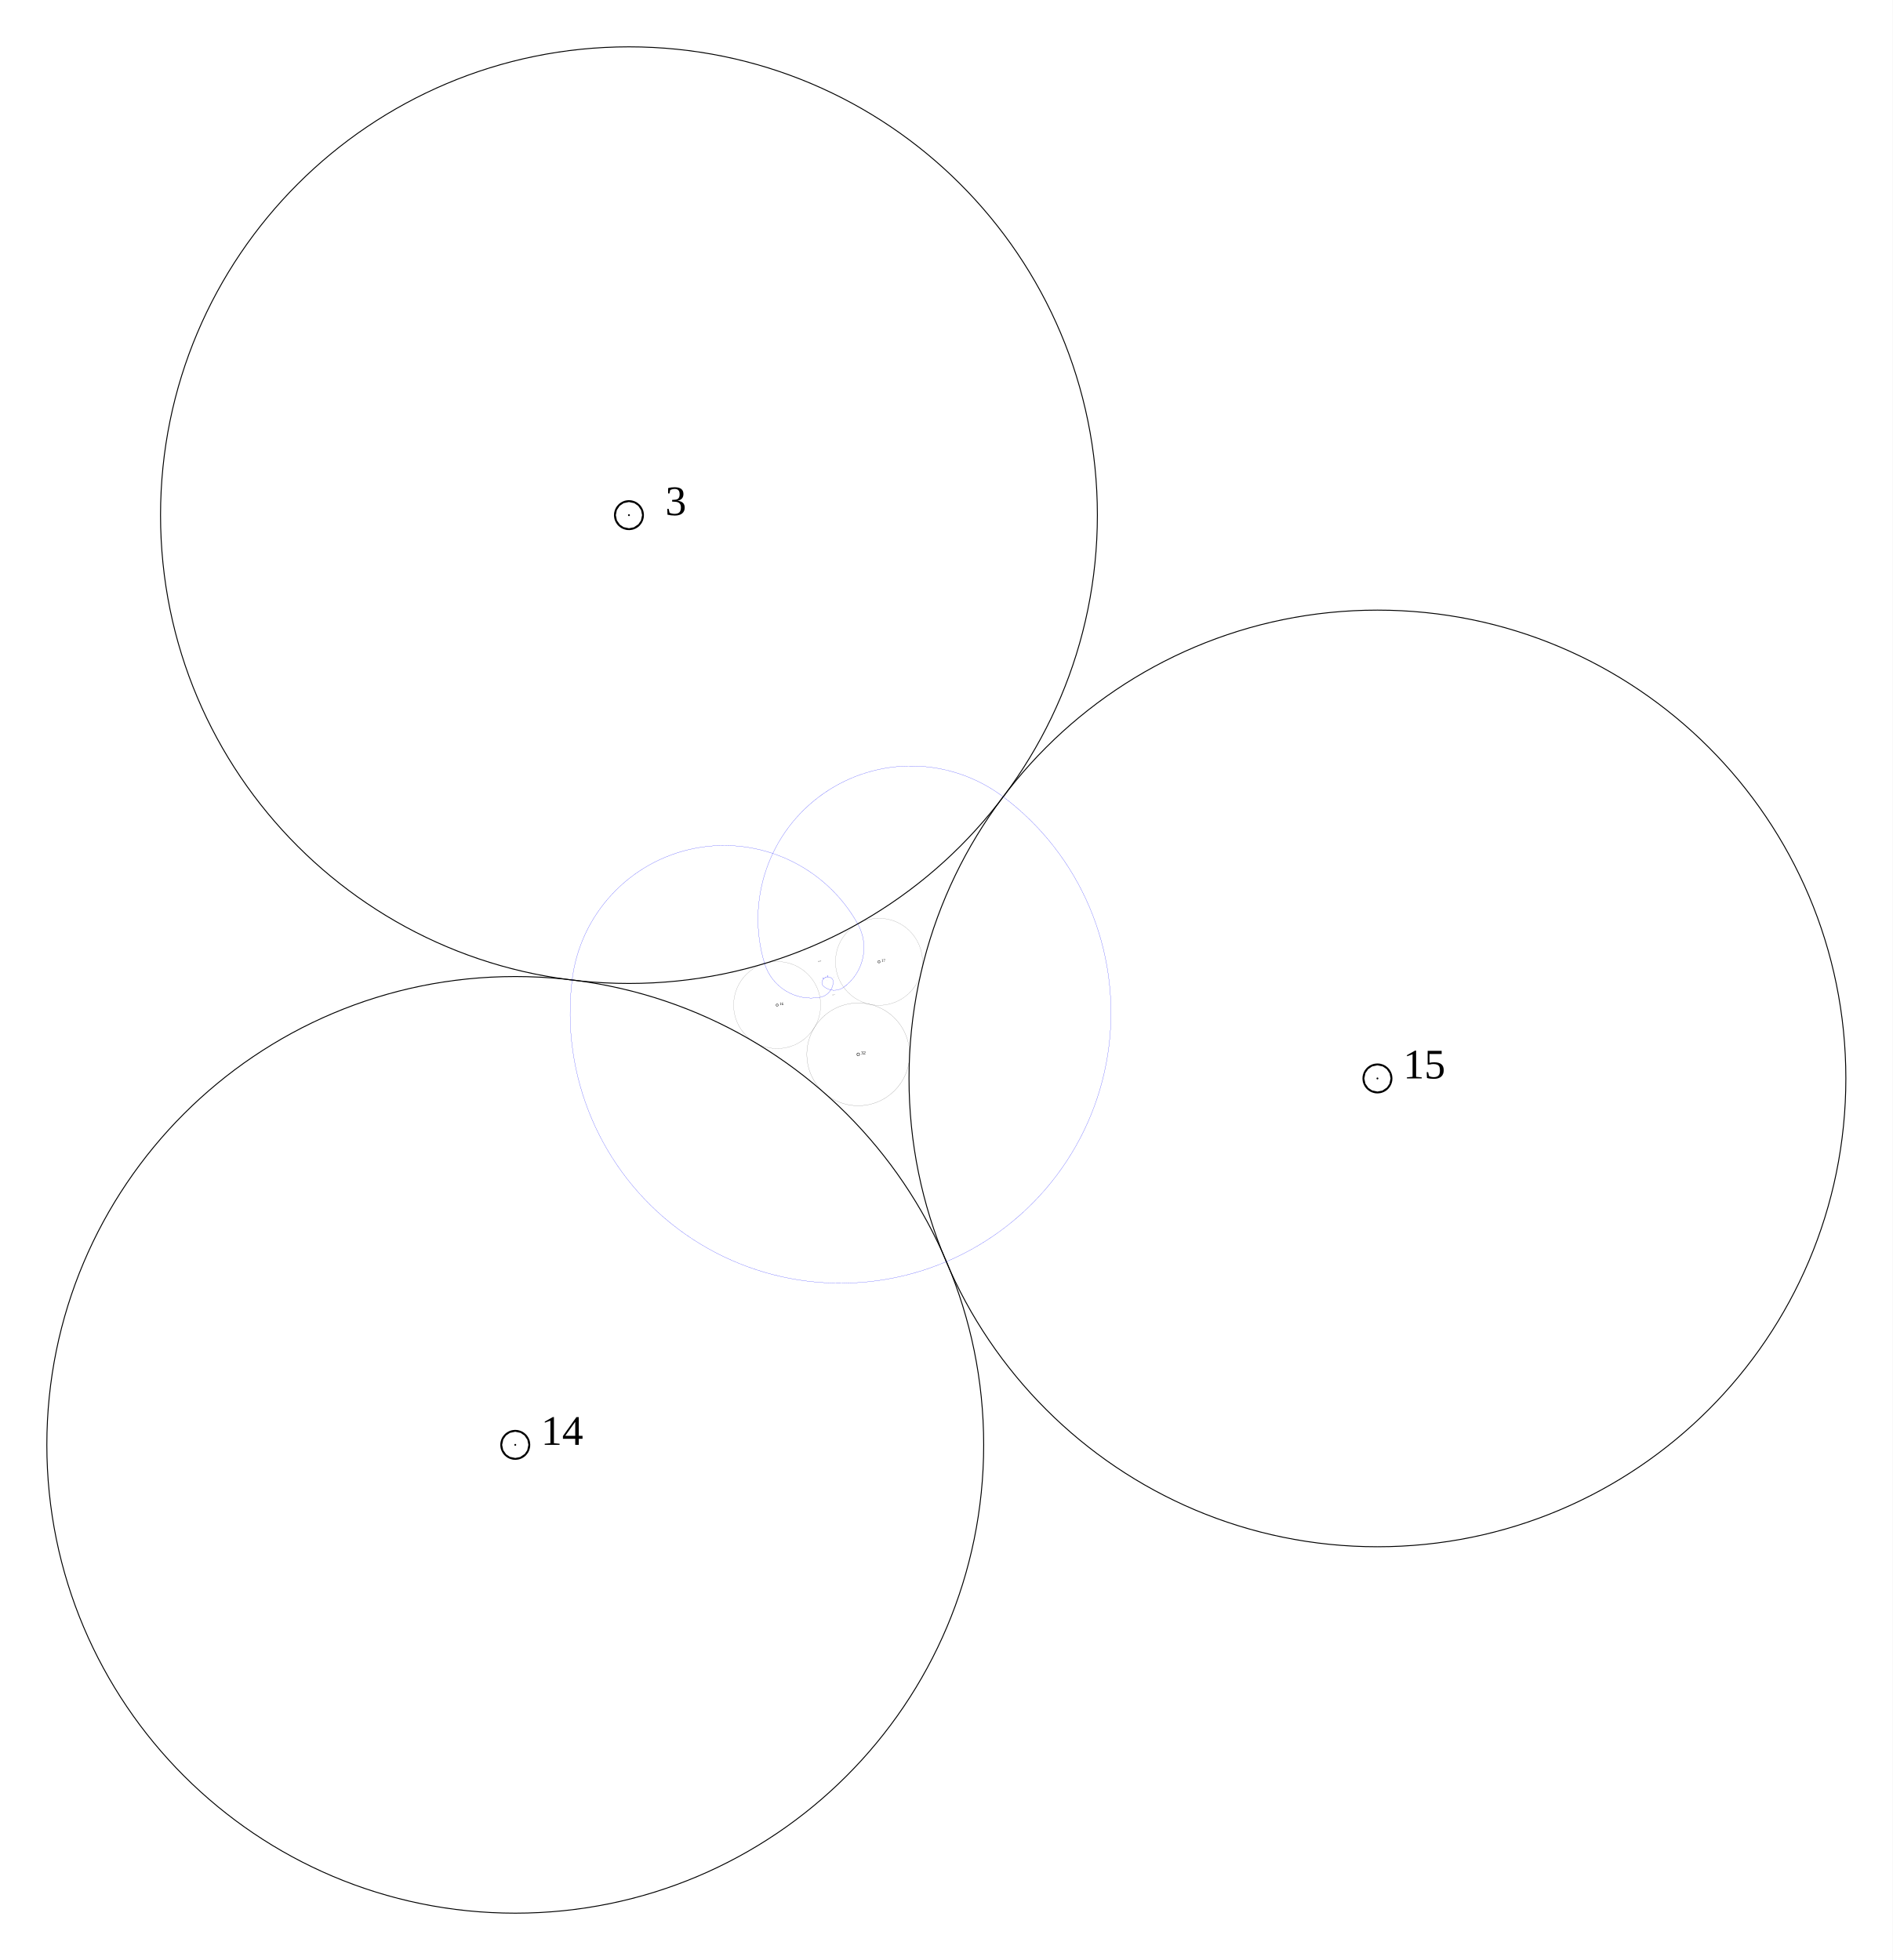
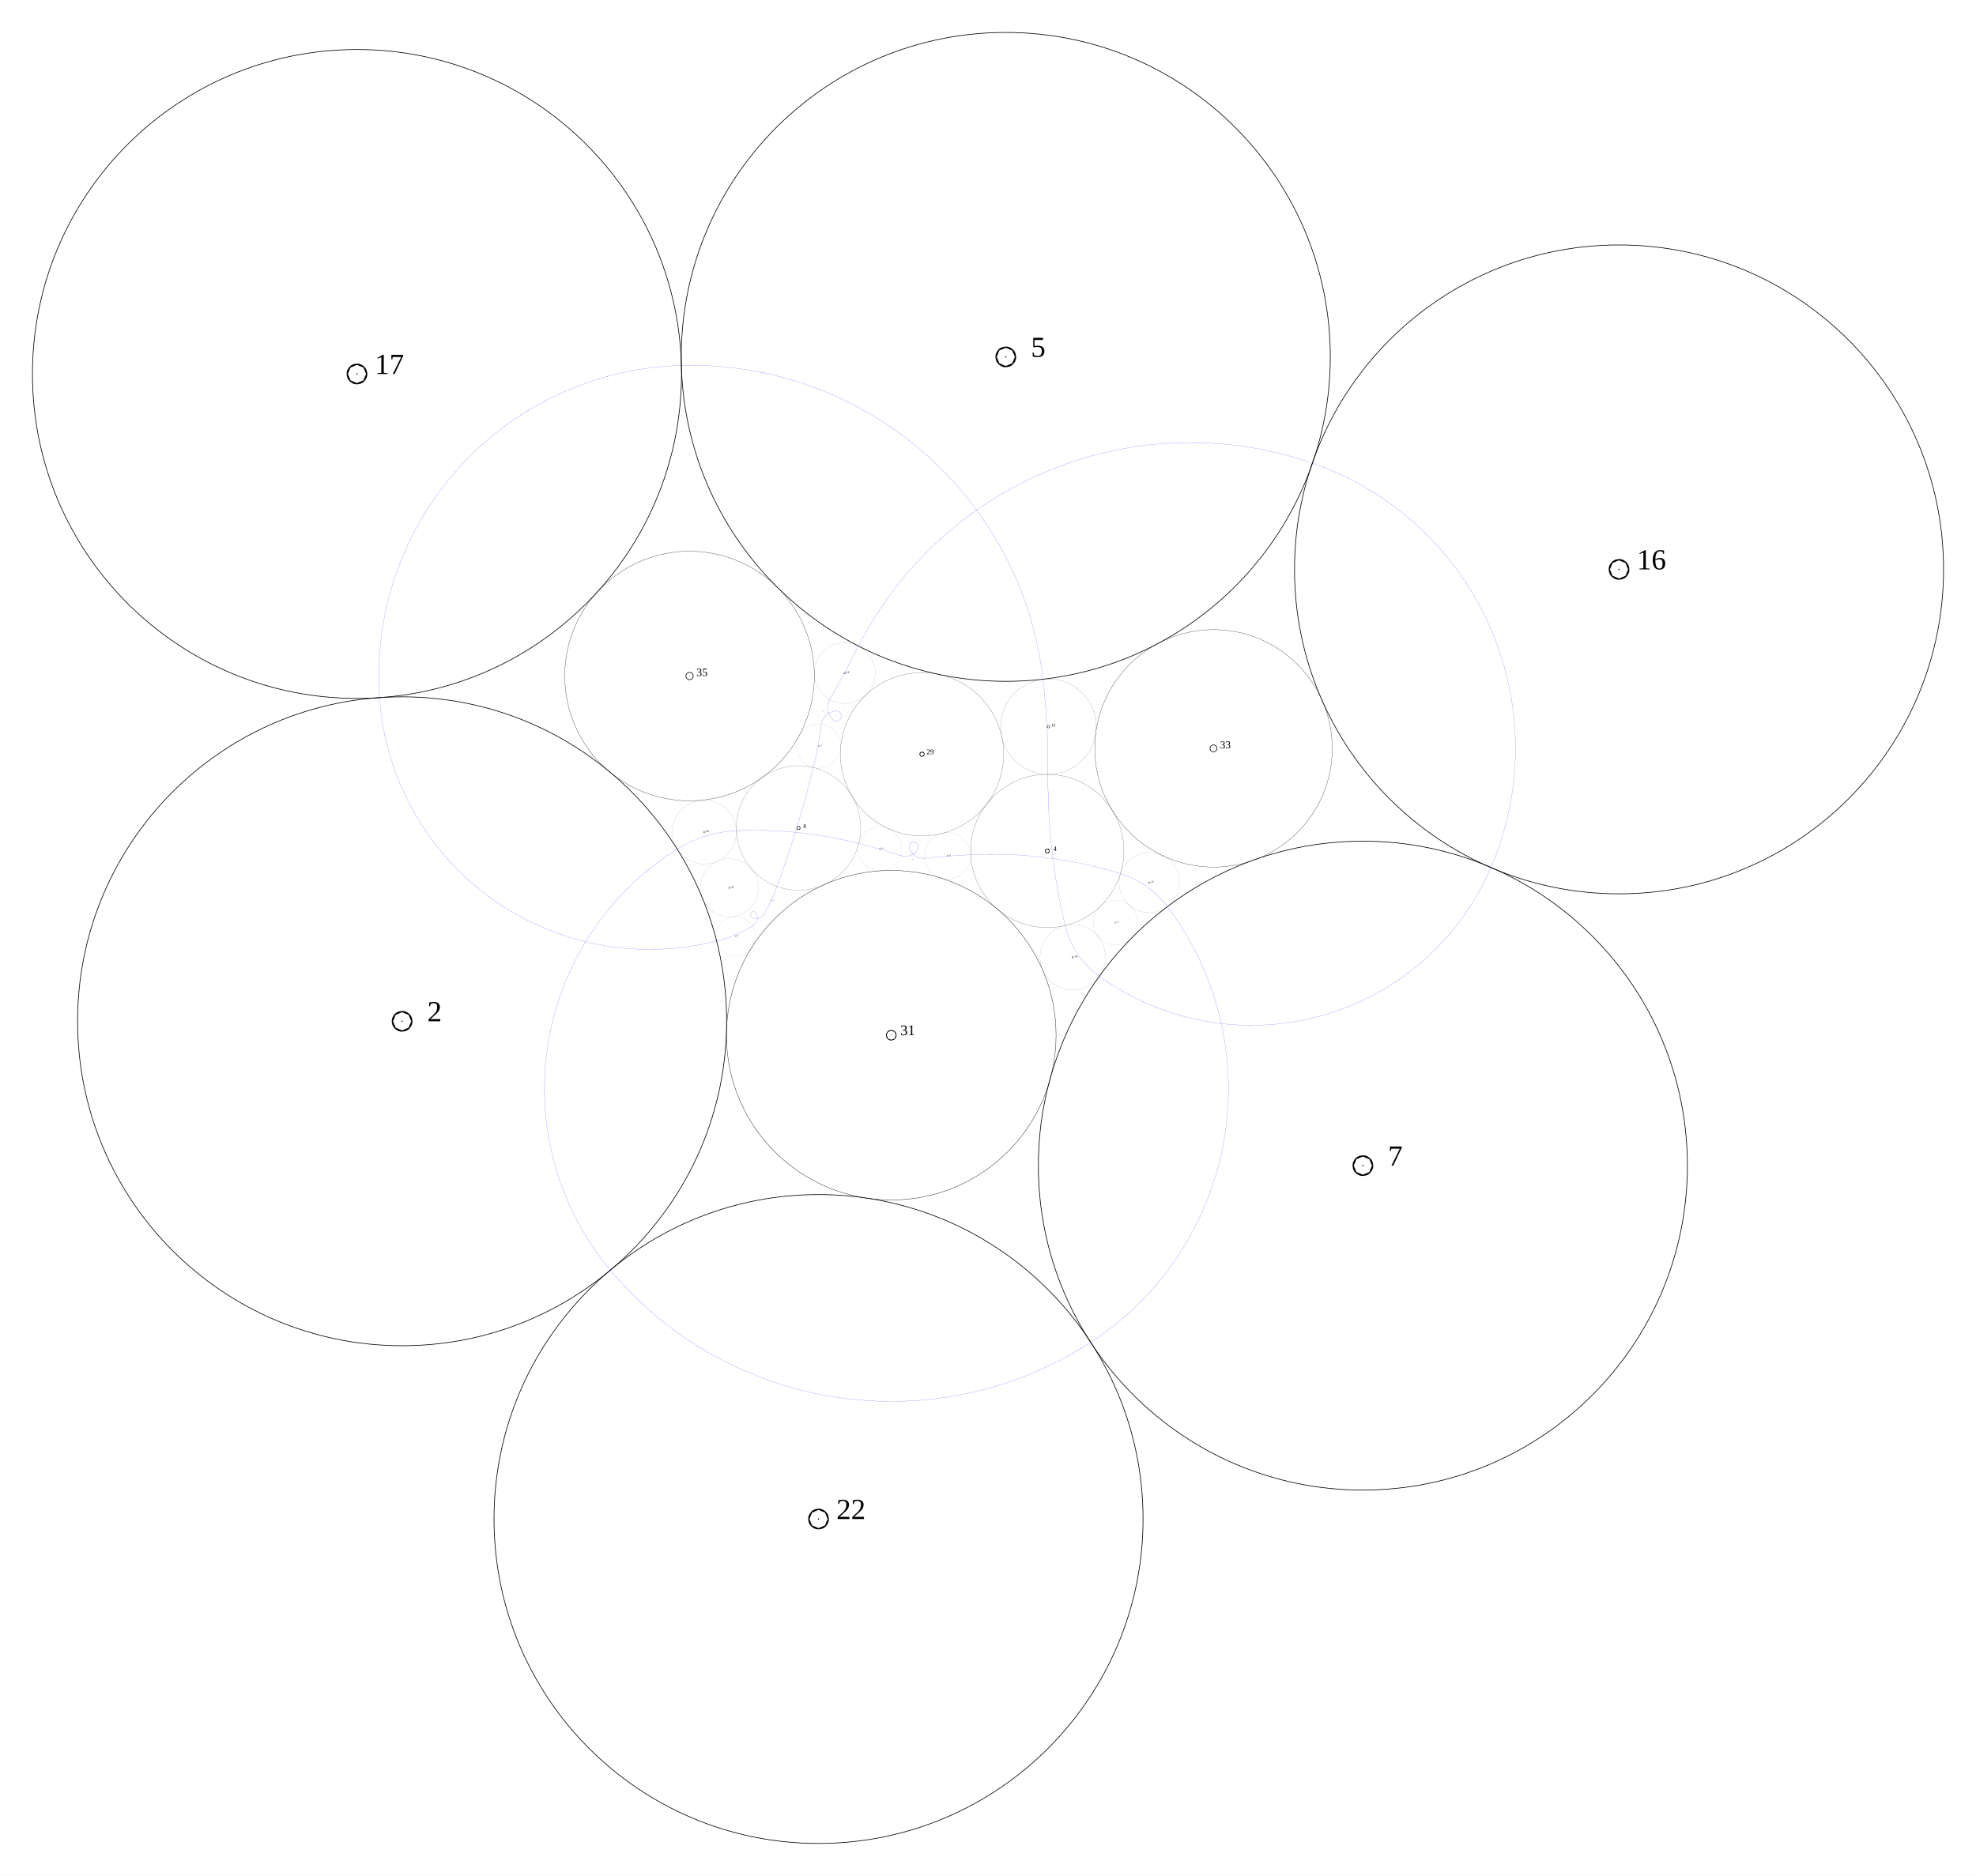
- <svg xmlns="http://www.w3.org/2000/svg" baseProfile="full" height="2092.609" version="1.1" viewBox="0,0,2020.304,2092.609" width="2020.304">
+ <svg xmlns="http://www.w3.org/2000/svg" baseProfile="full" height="2890.919" version="1.1" viewBox="0,0,3044.509,2890.919" width="3044.509">
  <defs />
-   <rect fill="white" height="2092.609" width="2020.304" x="0" y="0" />
-   <circle cx="1470.304" cy="1151.405" fill="none" r="500" stroke="black" stroke-width="1" />
-   <circle cx="1470.304" cy="1151.405" fill="black" r="1" stroke="black" stroke-width="30" />
-   <text fill="black" font-size="45px" text-anchor="middle" x="1520.304" y="1151.405">15</text>
-   <circle cx="550.0" cy="1542.609" fill="none" r="500" stroke="black" stroke-width="1" />
-   <circle cx="550.0" cy="1542.609" fill="black" r="1" stroke="black" stroke-width="30" />
-   <text fill="black" font-size="45px" text-anchor="middle" x="600.0" y="1542.609">14</text>
-   <circle cx="671.36" cy="550.0" fill="none" r="500" stroke="black" stroke-width="1" />
-   <circle cx="671.36" cy="550.0" fill="black" r="1" stroke="black" stroke-width="30" />
-   <text fill="black" font-size="45px" text-anchor="middle" x="721.36" y="550.0">3</text>
-   <circle cx="883.689" cy="1043.232" fill="none" r="0.832" stroke="black" stroke-width="0.002" />
-   <circle cx="883.689" cy="1043.232" fill="black" r="0.002" stroke="black" stroke-width="0.05" />
-   <text fill="black" font-size="0.075px" text-anchor="middle" x="883.772" y="1043.232">1</text>
-   <circle cx="879.183" cy="1045.202" fill="none" r="0.802" stroke="black" stroke-width="0.002" />
-   <circle cx="879.183" cy="1045.202" fill="black" r="0.002" stroke="black" stroke-width="0.048" />
-   <text fill="black" font-size="0.072px" text-anchor="middle" x="879.263" y="1045.202">2</text>
-   <circle cx="889.118" cy="1062.276" fill="none" r="14.086" stroke="black" stroke-width="0.028" />
-   <circle cx="889.118" cy="1062.276" fill="black" r="0.028" stroke="black" stroke-width="0.845" />
-   <text fill="black" font-size="1.268px" text-anchor="middle" x="890.527" y="1062.276">4</text>
-   <circle cx="883.121" cy="1042.001" fill="none" r="0.132" stroke="black" stroke-width="0" />
-   <circle cx="883.121" cy="1042.001" fill="black" r="0" stroke="black" stroke-width="0.008" />
-   <text fill="black" font-size="0.012px" text-anchor="middle" x="883.135" y="1042.001">5</text>
-   <circle cx="878.507" cy="1043.989" fill="none" r="0.184" stroke="black" stroke-width="0" />
-   <circle cx="878.507" cy="1043.989" fill="black" r="0" stroke="black" stroke-width="0.011" />
-   <text fill="black" font-size="0.017px" text-anchor="middle" x="878.525" y="1043.989">6</text>
-   <circle cx="881.216" cy="1043.741" fill="none" r="0.39" stroke="black" stroke-width="0.001" />
-   <circle cx="881.216" cy="1043.741" fill="black" r="0.001" stroke="black" stroke-width="0.023" />
-   <text fill="black" font-size="0.035px" text-anchor="middle" x="881.255" y="1043.741">7</text>
-   <circle cx="883.395" cy="1041.855" fill="none" r="0.149" stroke="black" stroke-width="0" />
-   <circle cx="883.395" cy="1041.855" fill="black" r="0" stroke="black" stroke-width="0.009" />
-   <text fill="black" font-size="0.013px" text-anchor="middle" x="883.409" y="1041.855">8</text>
-   <circle cx="884.113" cy="1041.895" fill="none" r="0.571" stroke="black" stroke-width="0.001" />
-   <circle cx="884.113" cy="1041.895" fill="black" r="0.001" stroke="black" stroke-width="0.034" />
-   <text fill="black" font-size="0.051px" text-anchor="middle" x="884.171" y="1041.895">9</text>
-   <circle cx="882.858" cy="1042.399" fill="none" r="0.345" stroke="black" stroke-width="0.001" />
-   <circle cx="882.858" cy="1042.399" fill="black" r="0.001" stroke="black" stroke-width="0.021" />
-   <text fill="black" font-size="0.031px" text-anchor="middle" x="882.892" y="1042.399">10</text>
-   <circle cx="875.154" cy="1049.323" fill="none" r="4.961" stroke="black" stroke-width="0.01" />
-   <circle cx="875.154" cy="1049.323" fill="black" r="0.01" stroke="black" stroke-width="0.298" />
-   <text fill="black" font-size="0.447px" text-anchor="middle" x="875.65" y="1049.323">11</text>
-   <circle cx="880.152" cy="1044.036" fill="none" r="0.714" stroke="black" stroke-width="0.001" />
-   <circle cx="880.152" cy="1044.036" fill="black" r="0.001" stroke="black" stroke-width="0.043" />
-   <text fill="black" font-size="0.064px" text-anchor="middle" x="880.224" y="1044.036">12</text>
-   <circle cx="877.962" cy="1044.537" fill="none" r="0.588" stroke="black" stroke-width="0.001" />
-   <circle cx="877.962" cy="1044.537" fill="black" r="0.001" stroke="black" stroke-width="0.035" />
-   <text fill="black" font-size="0.053px" text-anchor="middle" x="878.021" y="1044.537">13</text>
-   <circle cx="829.543" cy="1073.063" fill="none" r="46.459" stroke="black" stroke-width="0.093" />
-   <circle cx="829.543" cy="1073.063" fill="black" r="0.093" stroke="black" stroke-width="2.788" />
-   <text fill="black" font-size="4.181px" text-anchor="middle" x="834.188" y="1073.063">16</text>
-   <circle cx="938.227" cy="1026.864" fill="none" r="46.459" stroke="black" stroke-width="0.093" />
-   <circle cx="938.227" cy="1026.864" fill="black" r="0.093" stroke="black" stroke-width="2.788" />
-   <text fill="black" font-size="4.181px" text-anchor="middle" x="942.872" y="1026.864">17</text>
-   <circle cx="889.482" cy="1043.232" fill="none" r="4.961" stroke="black" stroke-width="0.01" />
-   <circle cx="889.482" cy="1043.232" fill="black" r="0.01" stroke="black" stroke-width="0.298" />
-   <text fill="black" font-size="0.447px" text-anchor="middle" x="889.978" y="1043.232">18</text>
-   <circle cx="883.285" cy="1041.998" fill="none" r="0.031" stroke="black" stroke-width="6.225073335584199e-05" />
-   <circle cx="883.285" cy="1041.998" fill="black" r="6.225073335584199e-05" stroke="black" stroke-width="0.002" />
-   <text fill="black" font-size="0.003px" text-anchor="middle" x="883.288" y="1041.998">19</text>
-   <circle cx="883.249" cy="1041.929" fill="none" r="0.014" stroke="black" stroke-width="2.8441312078471593e-05" />
-   <circle cx="883.249" cy="1041.929" fill="black" r="2.8441312078471593e-05" stroke="black" stroke-width="0.001" />
-   <text fill="black" font-size="0.001px" text-anchor="middle" x="883.25" y="1041.929">20</text>
-   <circle cx="878.656" cy="1044.184" fill="none" r="0.061" stroke="black" stroke-width="0" />
-   <circle cx="878.656" cy="1044.184" fill="black" r="0" stroke="black" stroke-width="0.004" />
-   <text fill="black" font-size="0.006px" text-anchor="middle" x="878.662" y="1044.184">21</text>
-   <circle cx="878.541" cy="1044.235" fill="none" r="0.064" stroke="black" stroke-width="0" />
-   <circle cx="878.541" cy="1044.235" fill="black" r="0" stroke="black" stroke-width="0.004" />
-   <text fill="black" font-size="0.006px" text-anchor="middle" x="878.547" y="1044.235">22</text>
-   <circle cx="879.064" cy="1044.032" fill="none" r="0.374" stroke="black" stroke-width="0.001" />
-   <circle cx="879.064" cy="1044.032" fill="black" r="0.001" stroke="black" stroke-width="0.022" />
-   <text fill="black" font-size="0.034px" text-anchor="middle" x="879.101" y="1044.032">23</text>
-   <circle cx="882.154" cy="1043.178" fill="none" r="0.704" stroke="black" stroke-width="0.001" />
-   <circle cx="882.154" cy="1043.178" fill="black" r="0.001" stroke="black" stroke-width="0.042" />
-   <text fill="black" font-size="0.063px" text-anchor="middle" x="882.225" y="1043.178">24</text>
-   <circle cx="881.21" cy="1043.109" fill="none" r="0.242" stroke="black" stroke-width="0" />
-   <circle cx="881.21" cy="1043.109" fill="black" r="0" stroke="black" stroke-width="0.015" />
-   <text fill="black" font-size="0.022px" text-anchor="middle" x="881.234" y="1043.109">25</text>
-   <circle cx="880.763" cy="1043.299" fill="none" r="0.243" stroke="black" stroke-width="0" />
-   <circle cx="880.763" cy="1043.299" fill="black" r="0" stroke="black" stroke-width="0.015" />
-   <text fill="black" font-size="0.022px" text-anchor="middle" x="880.787" y="1043.299">26</text>
-   <circle cx="883.203" cy="1041.847" fill="none" r="0.042" stroke="black" stroke-width="8.461208337894522e-05" />
-   <circle cx="883.203" cy="1041.847" fill="black" r="8.461208337894522e-05" stroke="black" stroke-width="0.003" />
-   <text fill="black" font-size="0.004px" text-anchor="middle" x="883.208" y="1041.847">27</text>
-   <circle cx="883.394" cy="1042.223" fill="none" r="0.219" stroke="black" stroke-width="0" />
-   <circle cx="883.394" cy="1042.223" fill="black" r="0" stroke="black" stroke-width="0.013" />
-   <text fill="black" font-size="0.02px" text-anchor="middle" x="883.416" y="1042.223">28</text>
-   <circle cx="873.937" cy="1026.562" fill="none" r="17.832" stroke="black" stroke-width="0.036" />
-   <circle cx="873.937" cy="1026.562" fill="black" r="0.036" stroke="black" stroke-width="1.07" />
-   <text fill="black" font-size="1.605px" text-anchor="middle" x="875.72" y="1026.562">29</text>
-   <circle cx="882.498" cy="1046.702" fill="none" r="2.837" stroke="black" stroke-width="0.006" />
-   <circle cx="882.498" cy="1046.702" fill="black" r="0.006" stroke="black" stroke-width="0.17" />
-   <text fill="black" font-size="0.255px" text-anchor="middle" x="882.782" y="1046.702">30</text>
-   <circle cx="878.685" cy="1044.392" fill="none" r="0.149" stroke="black" stroke-width="0" />
-   <circle cx="878.685" cy="1044.392" fill="black" r="0" stroke="black" stroke-width="0.009" />
-   <text fill="black" font-size="0.013px" text-anchor="middle" x="878.7" y="1044.392">31</text>
-   <circle cx="916.076" cy="1125.694" fill="none" r="54.824" stroke="black" stroke-width="0.11" />
-   <circle cx="916.076" cy="1125.694" fill="black" r="0.11" stroke="black" stroke-width="3.289" />
-   <text fill="black" font-size="4.934px" text-anchor="middle" x="921.559" y="1125.694">32</text>
-   <circle cx="883.263" cy="1041.956" fill="none" r="0.016" stroke="black" stroke-width="3.29350650778101e-05" />
-   <circle cx="883.263" cy="1041.956" fill="black" r="3.29350650778101e-05" stroke="black" stroke-width="0.001" />
-   <text fill="black" font-size="0.001px" text-anchor="middle" x="883.265" y="1041.956">34</text>
-   <circle cx="883.233" cy="1041.9" fill="none" r="0.018" stroke="black" stroke-width="3.690571362515602e-05" />
-   <circle cx="883.233" cy="1041.9" fill="black" r="3.690571362515602e-05" stroke="black" stroke-width="0.001" />
-   <text fill="black" font-size="0.002px" text-anchor="middle" x="883.235" y="1041.9">35</text>
-   <circle cx="878.583" cy="1044.171" fill="none" r="0.013" stroke="black" stroke-width="2.5443085034106428e-05" />
-   <circle cx="878.583" cy="1044.171" fill="black" r="2.5443085034106428e-05" stroke="black" stroke-width="0.001" />
-   <text fill="black" font-size="0.001px" text-anchor="middle" x="878.584" y="1044.171">36</text>
-   <circle cx="881.046" cy="1043.343" fill="none" r="0.043" stroke="black" stroke-width="8.640228135825872e-05" />
-   <circle cx="881.046" cy="1043.343" fill="black" r="8.640228135825872e-05" stroke="black" stroke-width="0.003" />
-   <text fill="black" font-size="0.004px" text-anchor="middle" x="881.05" y="1043.343">37</text>
-   <path d="M 884.521,1043.232 A 2.004 2.004 0 0,1 883.102 1042.644" fill="none" stroke="blue" stroke-width="0.1" />
-   <path d="M 883.102,1042.644 A 0.423 0.423 0 0,1 883.048 1042.112" fill="none" stroke="blue" stroke-width="0.1" />
-   <line stroke="blue" stroke-width="0.1" x1="883.048" x2="883.236" y1="1042.112" y2="1041.936" />
-   <line stroke="blue" stroke-width="0.1" x1="883.236" x2="883.262" y1="1041.936" y2="1041.922" />
-   <line stroke="blue" stroke-width="0.1" x1="883.262" x2="883.543" y1="1041.922" y2="1041.863" />
-   <path d="M 883.543,1041.863 A 0.443 0.443 0 0,1 883.941 1042.44" fill="none" stroke="blue" stroke-width="0.1" />
-   <path d="M 883.941,1042.44 A 1.095 1.095 0 0,1 882.858 1043.203" fill="none" stroke="blue" stroke-width="0.1" />
-   <path d="M 882.858,1043.203 A 2.376 2.376 0 0,0 881.55 1043.54" fill="none" stroke="blue" stroke-width="0.1" />
-   <path d="M 881.55,1043.54 A 0.505 0.505 0 0,1 880.937 1043.469" fill="none" stroke="blue" stroke-width="0.1" />
-   <path d="M 880.937,1043.469 A 0.162 0.162 0 0,1 880.987 1043.204" fill="none" stroke="blue" stroke-width="0.1" />
-   <path d="M 880.987,1043.204 A 0.162 0.162 0 0,1 881.212 1043.351" fill="none" stroke="blue" stroke-width="0.1" />
-   <path d="M 881.212,1043.351 A 0.507 0.507 0 0,1 880.841 1043.845" fill="none" stroke="blue" stroke-width="0.1" />
-   <path d="M 880.841,1043.845 A 2.282 2.282 0 0,0 879.696 1044.585" fill="none" stroke="blue" stroke-width="0.1" />
-   <path d="M 879.696,1044.585 A 0.975 0.975 0 0,1 878.479 1044.818" fill="none" stroke="blue" stroke-width="0.1" />
-   <path d="M 878.479,1044.818 A 0.441 0.441 0 0,1 878.377 1044.12" fill="none" stroke="blue" stroke-width="0.1" />
-   <path d="M 878.377,1044.12 A 0.161 0.161 0 0,1 878.618 1044.136" fill="none" stroke="blue" stroke-width="0.1" />
-   <path d="M 878.618,1044.136 A 0.048 0.048 0 0,1 878.6 1044.209" fill="none" stroke="blue" stroke-width="0.1" />
-   <path d="M 878.6,1044.209 A 0.048 0.048 0 0,1 878.532 1044.172" fill="none" stroke="blue" stroke-width="0.1" />
-   <path d="M 878.532,1044.172 A 0.148 0.148 0 0,1 878.69 1044.003" fill="none" stroke="blue" stroke-width="0.1" />
-   <path d="M 878.69,1044.003 A 0.448 0.448 0 0,1 879.102 1044.404" fill="none" stroke="blue" stroke-width="0.1" />
-   <path d="M 879.102,1044.404 A 1.713 1.713 0 0,1 878.622 1045.775" fill="none" stroke="blue" stroke-width="0.1" />
-   <path d="M 878.622,1045.775 A 4.832 4.832 0 0,0 878.791 1052.697" fill="none" stroke="blue" stroke-width="0.1" />
-   <path d="M 878.791,1052.697 A 17.196 17.196 0 0,0 900.544 1054.037" fill="none" stroke="blue" stroke-width="0.1" />
-   <path d="M 900.544,1054.037 A 52.11 52.11 0 0,0 915.538 986.322" fill="none" stroke="blue" stroke-width="0.1" />
-   <path d="M 915.538,986.322 A 163.441 163.441 0 0,0 610.68 1046.304" fill="none" stroke="blue" stroke-width="0.1" />
-   <path d="M 610.68,1046.304 A 288.675 288.675 0 0,0 1010.152 1347.007" fill="none" stroke="blue" stroke-width="0.1" />
-   <path d="M 1010.152,1347.007 A 288.675 288.675 0 0,0 1070.832 850.702" fill="none" stroke="blue" stroke-width="0.1" />
-   <path d="M 1070.832,850.702 A 163.441 163.441 0 0,0 816.094 1028.594" fill="none" stroke="blue" stroke-width="0.1" />
-   <path d="M 816.094,1028.594 A 52.11 52.11 0 0,0 875.258 1064.786" fill="none" stroke="blue" stroke-width="0.1" />
-   <path d="M 875.258,1064.786 A 17.196 17.196 0 0,0 889.387 1048.193" fill="none" stroke="blue" stroke-width="0.1" />
-   <path d="M 889.387,1048.193 A 4.867 4.867 0 0,0 884.521 1043.232" fill="none" stroke="blue" stroke-width="0.1" />
-   <path d="M 883.102,1042.644 A 2.004 2.004 0 0,0 884.521 1043.232" fill="none" stroke="blue" stroke-width="0.1" />
-   <path d="M 884.521,1043.232 A 4.867 4.867 0 0,1 889.387 1048.193" fill="none" stroke="blue" stroke-width="0.1" />
-   <path d="M 889.387,1048.193 A 17.196 17.196 0 0,1 875.258 1064.786" fill="none" stroke="blue" stroke-width="0.1" />
-   <path d="M 875.258,1064.786 A 52.11 52.11 0 0,1 816.094 1028.594" fill="none" stroke="blue" stroke-width="0.1" />
-   <path d="M 816.094,1028.594 A 163.441 163.441 0 0,1 1070.832 850.702" fill="none" stroke="blue" stroke-width="0.1" />
-   <path d="M 1070.832,850.702 A 288.675 288.675 0 0,1 1010.152 1347.007" fill="none" stroke="blue" stroke-width="0.1" />
-   <path d="M 1010.152,1347.007 A 288.675 288.675 0 0,1 610.68 1046.304" fill="none" stroke="blue" stroke-width="0.1" />
-   <path d="M 610.68,1046.304 A 163.441 163.441 0 0,1 915.538 986.322" fill="none" stroke="blue" stroke-width="0.1" />
-   <path d="M 915.538,986.322 A 52.11 52.11 0 0,1 900.544 1054.037" fill="none" stroke="blue" stroke-width="0.1" />
-   <path d="M 900.544,1054.037 A 17.196 17.196 0 0,1 878.791 1052.697" fill="none" stroke="blue" stroke-width="0.1" />
-   <path d="M 878.791,1052.697 A 4.832 4.832 0 0,1 878.622 1045.775" fill="none" stroke="blue" stroke-width="0.1" />
-   <path d="M 878.622,1045.775 A 1.713 1.713 0 0,0 879.102 1044.404" fill="none" stroke="blue" stroke-width="0.1" />
-   <path d="M 879.102,1044.404 A 0.448 0.448 0 0,0 878.69 1044.003" fill="none" stroke="blue" stroke-width="0.1" />
-   <path d="M 878.69,1044.003 A 0.148 0.148 0 0,0 878.532 1044.172" fill="none" stroke="blue" stroke-width="0.1" />
-   <path d="M 878.532,1044.172 A 0.048 0.048 0 0,0 878.6 1044.209" fill="none" stroke="blue" stroke-width="0.1" />
-   <path d="M 878.6,1044.209 A 0.048 0.048 0 0,0 878.618 1044.136" fill="none" stroke="blue" stroke-width="0.1" />
-   <path d="M 878.618,1044.136 A 0.161 0.161 0 0,0 878.377 1044.12" fill="none" stroke="blue" stroke-width="0.1" />
-   <path d="M 878.377,1044.12 A 0.441 0.441 0 0,0 878.479 1044.818" fill="none" stroke="blue" stroke-width="0.1" />
-   <path d="M 878.479,1044.818 A 0.975 0.975 0 0,0 879.696 1044.585" fill="none" stroke="blue" stroke-width="0.1" />
-   <path d="M 879.696,1044.585 A 2.282 2.282 0 0,1 880.841 1043.845" fill="none" stroke="blue" stroke-width="0.1" />
-   <path d="M 880.841,1043.845 A 0.507 0.507 0 0,0 881.212 1043.351" fill="none" stroke="blue" stroke-width="0.1" />
-   <path d="M 881.212,1043.351 A 0.162 0.162 0 0,0 880.987 1043.204" fill="none" stroke="blue" stroke-width="0.1" />
-   <path d="M 880.987,1043.204 A 0.162 0.162 0 0,0 880.937 1043.469" fill="none" stroke="blue" stroke-width="0.1" />
-   <path d="M 880.937,1043.469 A 0.505 0.505 0 0,0 881.55 1043.54" fill="none" stroke="blue" stroke-width="0.1" />
-   <path d="M 881.55,1043.54 A 2.376 2.376 0 0,1 882.858 1043.203" fill="none" stroke="blue" stroke-width="0.1" />
-   <path d="M 882.858,1043.203 A 1.095 1.095 0 0,0 883.941 1042.44" fill="none" stroke="blue" stroke-width="0.1" />
-   <path d="M 883.941,1042.44 A 0.443 0.443 0 0,0 883.543 1041.863" fill="none" stroke="blue" stroke-width="0.1" />
-   <line stroke="blue" stroke-width="0.1" x1="883.543" x2="883.262" y1="1041.863" y2="1041.922" />
-   <line stroke="blue" stroke-width="0.1" x1="883.262" x2="883.236" y1="1041.922" y2="1041.936" />
-   <line stroke="blue" stroke-width="0.1" x1="883.236" x2="883.048" y1="1041.936" y2="1042.112" />
-   <path d="M 883.048,1042.112 A 0.423 0.423 0 0,0 883.102 1042.644" fill="none" stroke="blue" stroke-width="0.1" />
-   <path d="M 883.254,1041.999 A 0.078 0.078 0 0,1 883.184 1041.884" fill="none" stroke="blue" stroke-width="0.1" />
-   <line stroke="blue" stroke-width="0.1" x1="883.184" x2="883.246" y1="1041.884" y2="1041.849" />
-   <path d="M 883.246,1041.849 A 0.078 0.078 0 0,1 883.304 1041.973" fill="none" stroke="blue" stroke-width="0.1" />
-   <line stroke="blue" stroke-width="0.1" x1="883.304" x2="883.254" y1="1041.973" y2="1041.999" />
-   <path d="M 883.184,1041.884 A 0.078 0.078 0 0,0 883.254 1041.999" fill="none" stroke="blue" stroke-width="0.1" />
-   <line stroke="blue" stroke-width="0.1" x1="883.254" x2="883.304" y1="1041.999" y2="1041.973" />
-   <path d="M 883.304,1041.973 A 0.078 0.078 0 0,0 883.246 1041.849" fill="none" stroke="blue" stroke-width="0.1" />
-   <line stroke="blue" stroke-width="0.1" x1="883.246" x2="883.184" y1="1041.849" y2="1041.884" />
+   <rect fill="white" height="2890.919" width="3044.509" x="0" y="0" />
+   <circle cx="2494.509" cy="877.488" fill="none" r="500" stroke="black" stroke-width="1" />
+   <circle cx="2494.509" cy="877.488" fill="black" r="1" stroke="black" stroke-width="30" />
+   <text fill="black" font-size="45px" text-anchor="middle" x="2544.509" y="877.488">16</text>
+   <circle cx="1549.654" cy="550" fill="none" r="500" stroke="black" stroke-width="1" />
+   <circle cx="1549.654" cy="550" fill="black" r="1" stroke="black" stroke-width="30" />
+   <text fill="black" font-size="45px" text-anchor="middle" x="1599.654" y="550">5</text>
+   <circle cx="1261.157" cy="2340.919" fill="none" r="500" stroke="black" stroke-width="1" />
+   <circle cx="1261.157" cy="2340.919" fill="black" r="1" stroke="black" stroke-width="30" />
+   <text fill="black" font-size="45px" text-anchor="middle" x="1311.157" y="2340.919">22</text>
+   <circle cx="2099.851" cy="1796.316" fill="none" r="500" stroke="black" stroke-width="1" />
+   <circle cx="2099.851" cy="1796.316" fill="black" r="1" stroke="black" stroke-width="30" />
+   <text fill="black" font-size="45px" text-anchor="middle" x="2149.851" y="1796.316">7</text>
+   <circle cx="550.0" cy="576.309" fill="none" r="500" stroke="black" stroke-width="1" />
+   <circle cx="550.0" cy="576.309" fill="black" r="1" stroke="black" stroke-width="30" />
+   <text fill="black" font-size="45px" text-anchor="middle" x="600.0" y="576.309">17</text>
+   <circle cx="619.547" cy="1573.887" fill="none" r="500" stroke="black" stroke-width="1" />
+   <circle cx="619.547" cy="1573.887" fill="black" r="1" stroke="black" stroke-width="30" />
+   <text fill="black" font-size="45px" text-anchor="middle" x="669.547" y="1573.887">2</text>
+   <circle cx="1268.201" cy="1095.823" fill="none" r="20.466" stroke="black" stroke-width="0.041" />
+   <circle cx="1268.201" cy="1095.823" fill="black" r="0.041" stroke="black" stroke-width="1.228" />
+   <text fill="black" font-size="1.842px" text-anchor="middle" x="1270.248" y="1095.823">1</text>
+   <circle cx="1405.774" cy="1324.567" fill="none" r="18.787" stroke="black" stroke-width="0.038" />
+   <circle cx="1405.774" cy="1324.567" fill="black" r="0.038" stroke="black" stroke-width="1.127" />
+   <text fill="black" font-size="1.691px" text-anchor="middle" x="1407.653" y="1324.567">3</text>
+   <circle cx="1613.595" cy="1311.445" fill="none" r="118.071" stroke="black" stroke-width="0.236" />
+   <circle cx="1613.595" cy="1311.445" fill="black" r="0.236" stroke="black" stroke-width="7.084" />
+   <text fill="black" font-size="10.626px" text-anchor="middle" x="1625.402" y="1311.445">4</text>
+   <circle cx="1171.065" cy="1420.114" fill="none" r="13.56" stroke="black" stroke-width="0.027" />
+   <circle cx="1171.065" cy="1420.114" fill="black" r="0.027" stroke="black" stroke-width="0.814" />
+   <text fill="black" font-size="1.22px" text-anchor="middle" x="1172.421" y="1420.114">6</text>
+   <circle cx="1230.281" cy="1276.034" fill="none" r="95.886" stroke="black" stroke-width="0.192" />
+   <circle cx="1230.281" cy="1276.034" fill="black" r="0.192" stroke="black" stroke-width="5.753" />
+   <text fill="black" font-size="8.63px" text-anchor="middle" x="1239.87" y="1276.034">8</text>
+   <circle cx="1291.675" cy="1116.72" fill="none" r="10.962" stroke="black" stroke-width="0.022" />
+   <circle cx="1291.675" cy="1116.72" fill="black" r="0.022" stroke="black" stroke-width="0.658" />
+   <text fill="black" font-size="0.987px" text-anchor="middle" x="1292.772" y="1116.72">9</text>
+   <circle cx="1300.32" cy="1095.823" fill="none" r="11.653" stroke="black" stroke-width="0.023" />
+   <circle cx="1300.32" cy="1095.823" fill="black" r="0.023" stroke="black" stroke-width="0.699" />
+   <text fill="black" font-size="1.049px" text-anchor="middle" x="1301.486" y="1095.823">10</text>
+   <circle cx="1418.75" cy="1298.486" fill="none" r="10.344" stroke="black" stroke-width="0.021" />
+   <circle cx="1418.75" cy="1298.486" fill="black" r="0.021" stroke="black" stroke-width="0.621" />
+   <text fill="black" font-size="0.931px" text-anchor="middle" x="1419.785" y="1298.486">11</text>
+   <circle cx="1398.271" cy="1296.539" fill="none" r="10.229" stroke="black" stroke-width="0.02" />
+   <circle cx="1398.271" cy="1296.539" fill="black" r="0.02" stroke="black" stroke-width="0.614" />
+   <text fill="black" font-size="0.921px" text-anchor="middle" x="1399.293" y="1296.539">12</text>
+   <circle cx="1459.993" cy="1318.996" fill="none" r="35.717" stroke="black" stroke-width="0.071" />
+   <circle cx="1459.993" cy="1318.996" fill="black" r="0.071" stroke="black" stroke-width="2.143" />
+   <text fill="black" font-size="3.215px" text-anchor="middle" x="1463.564" y="1318.996">13</text>
+   <circle cx="1652.815" cy="1475.264" fill="none" r="50.377" stroke="black" stroke-width="0.101" />
+   <circle cx="1652.815" cy="1475.264" fill="black" r="0.101" stroke="black" stroke-width="3.023" />
+   <text fill="black" font-size="4.534px" text-anchor="middle" x="1657.853" y="1475.264">14</text>
+   <circle cx="1615.394" cy="1119.801" fill="none" r="73.581" stroke="black" stroke-width="0.147" />
+   <circle cx="1615.394" cy="1119.801" fill="black" r="0.147" stroke="black" stroke-width="4.415" />
+   <text fill="black" font-size="6.622px" text-anchor="middle" x="1622.753" y="1119.801">15</text>
+   <circle cx="1301.525" cy="1037.324" fill="none" r="46.858" stroke="black" stroke-width="0.094" />
+   <circle cx="1301.525" cy="1037.324" fill="black" r="0.094" stroke="black" stroke-width="2.811" />
+   <text fill="black" font-size="4.217px" text-anchor="middle" x="1306.21" y="1037.324">18</text>
+   <circle cx="1133.391" cy="1442.65" fill="none" r="30.339" stroke="black" stroke-width="0.061" />
+   <circle cx="1133.391" cy="1442.65" fill="black" r="0.061" stroke="black" stroke-width="1.82" />
+   <text fill="black" font-size="2.731px" text-anchor="middle" x="1136.425" y="1442.65">19</text>
+   <circle cx="1162.672" cy="1401.838" fill="none" r="6.551" stroke="black" stroke-width="0.013" />
+   <circle cx="1162.672" cy="1401.838" fill="black" r="0.013" stroke="black" stroke-width="0.393" />
+   <text fill="black" font-size="0.59px" text-anchor="middle" x="1163.327" y="1401.838">20</text>
+   <circle cx="1152.828" cy="1410.939" fill="none" r="6.855" stroke="black" stroke-width="0.014" />
+   <circle cx="1152.828" cy="1410.939" fill="black" r="0.014" stroke="black" stroke-width="0.411" />
+   <text fill="black" font-size="0.617px" text-anchor="middle" x="1153.514" y="1410.939">21</text>
+   <circle cx="1770.691" cy="1360.178" fill="none" r="46.409" stroke="black" stroke-width="0.093" />
+   <circle cx="1770.691" cy="1360.178" fill="black" r="0.093" stroke="black" stroke-width="2.785" />
+   <text fill="black" font-size="4.177px" text-anchor="middle" x="1775.331" y="1360.178">23</text>
+   <circle cx="1355.864" cy="1308.176" fill="none" r="33.746" stroke="black" stroke-width="0.067" />
+   <circle cx="1355.864" cy="1308.176" fill="black" r="0.067" stroke="black" stroke-width="2.025" />
+   <text fill="black" font-size="3.037px" text-anchor="middle" x="1359.239" y="1308.176">24</text>
+   <circle cx="1261.263" cy="1149.871" fill="none" r="34.026" stroke="black" stroke-width="0.068" />
+   <circle cx="1261.263" cy="1149.871" fill="black" r="0.068" stroke="black" stroke-width="2.042" />
+   <text fill="black" font-size="3.062px" text-anchor="middle" x="1264.665" y="1149.871">25</text>
+   <circle cx="1085.176" cy="1282.368" fill="none" r="49.358" stroke="black" stroke-width="0.099" />
+   <circle cx="1085.176" cy="1282.368" fill="black" r="0.099" stroke="black" stroke-width="2.961" />
+   <text fill="black" font-size="4.442px" text-anchor="middle" x="1090.112" y="1282.368">26</text>
+   <circle cx="1189.141" cy="1387.941" fill="none" r="23.344" stroke="black" stroke-width="0.047" />
+   <circle cx="1189.141" cy="1387.941" fill="black" r="0.047" stroke="black" stroke-width="1.401" />
+   <text fill="black" font-size="2.101px" text-anchor="middle" x="1191.475" y="1387.941">27</text>
+   <circle cx="1289.236" cy="1103.916" fill="none" r="2.072" stroke="black" stroke-width="0.004" />
+   <circle cx="1289.236" cy="1103.916" fill="black" r="0.004" stroke="black" stroke-width="0.124" />
+   <text fill="black" font-size="0.186px" text-anchor="middle" x="1289.443" y="1103.916">28</text>
+   <circle cx="1420.603" cy="1162.352" fill="none" r="125.803" stroke="black" stroke-width="0.252" />
+   <circle cx="1420.603" cy="1162.352" fill="black" r="0.252" stroke="black" stroke-width="7.548" />
+   <text fill="black" font-size="11.322px" text-anchor="middle" x="1433.184" y="1162.352">29</text>
+   <circle cx="1407.826" cy="1303.992" fill="none" r="1.89" stroke="black" stroke-width="0.004" />
+   <circle cx="1407.826" cy="1303.992" fill="black" r="0.004" stroke="black" stroke-width="0.113" />
+   <text fill="black" font-size="0.17px" text-anchor="middle" x="1408.015" y="1303.992">30</text>
+   <circle cx="1373.186" cy="1595.344" fill="none" r="253.944" stroke="black" stroke-width="0.508" />
+   <circle cx="1373.186" cy="1595.344" fill="black" r="0.508" stroke="black" stroke-width="15.237" />
+   <text fill="black" font-size="22.855px" text-anchor="middle" x="1398.58" y="1595.344">31</text>
+   <circle cx="1718.619" cy="1421.901" fill="none" r="34.345" stroke="black" stroke-width="0.069" />
+   <circle cx="1718.619" cy="1421.901" fill="black" r="0.069" stroke="black" stroke-width="2.061" />
+   <text fill="black" font-size="3.091px" text-anchor="middle" x="1722.054" y="1421.901">32</text>
+   <circle cx="1869.73" cy="1153.302" fill="none" r="182.951" stroke="black" stroke-width="0.366" />
+   <circle cx="1869.73" cy="1153.302" fill="black" r="0.366" stroke="black" stroke-width="10.977" />
+   <text fill="black" font-size="16.466px" text-anchor="middle" x="1888.025" y="1153.302">33</text>
+   <circle cx="1062.424" cy="1041.798" fill="none" r="192.285" stroke="black" stroke-width="0.385" />
+   <circle cx="1062.424" cy="1041.798" fill="black" r="0.385" stroke="black" stroke-width="11.537" />
+   <text fill="black" font-size="17.306px" text-anchor="middle" x="1081.652" y="1041.798">35</text>
+   <circle cx="1123.969" cy="1368.132" fill="none" r="44.772" stroke="black" stroke-width="0.09" />
+   <circle cx="1123.969" cy="1368.132" fill="black" r="0.09" stroke="black" stroke-width="2.686" />
+   <text fill="black" font-size="4.029px" text-anchor="middle" x="1128.446" y="1368.132">36</text>
+   <circle cx="1160.801" cy="1409.423" fill="none" r="1.261" stroke="black" stroke-width="0.003" />
+   <circle cx="1160.801" cy="1409.423" fill="black" r="0.003" stroke="black" stroke-width="0.076" />
+   <text fill="black" font-size="0.113px" text-anchor="middle" x="1160.927" y="1409.423">37</text>
+   <path d="M 1295.866,1106.591 A 7.79 7.79 0 0,0 1288.667 1095.823" fill="none" stroke="blue" stroke-width="0.1" />
+   <path d="M 1288.667,1095.823 A 23.261 23.261 0 0,0 1265.595 1116.122" fill="none" stroke="blue" stroke-width="0.1" />
+   <path d="M 1265.595,1116.122 A 600.949 600.949 0 0,1 1253.148 1182.915" fill="none" stroke="blue" stroke-width="0.1" />
+   <path d="M 1253.148,1182.915 A 1718.237 1718.237 0 0,1 1197.196 1366.03" fill="none" stroke="blue" stroke-width="0.1" />
+   <path d="M 1197.196,1366.03 A 291.944 291.944 0 0,1 1177.706 1408.293" fill="none" stroke="blue" stroke-width="0.1" />
+   <path d="M 1177.706,1408.293 A 14.194 14.194 0 0,1 1158.952 1414.02" fill="none" stroke="blue" stroke-width="0.1" />
+   <path d="M 1158.952,1414.02 A 4.752 4.752 0 0,1 1157.862 1406.286" fill="none" stroke="blue" stroke-width="0.1" />
+   <path d="M 1157.862,1406.286 A 4.752 4.752 0 0,1 1165.406 1407.792" fill="none" stroke="blue" stroke-width="0.1" />
+   <path d="M 1165.406,1407.792 A 15.118 15.118 0 0,1 1159.428 1427.075" fill="none" stroke="blue" stroke-width="0.1" />
+   <path d="M 1159.428,1427.075 A 208.481 208.481 0 0,1 1103.996 1450.157" fill="none" stroke="blue" stroke-width="0.1" />
+   <path d="M 1103.996,1450.157 A 417.033 417.033 0 0,1 584.773 1075.098" fill="none" stroke="blue" stroke-width="0.1" />
+   <path d="M 584.773,1075.098 A 478.81 478.81 0 0,1 1049.827 563.154" fill="none" stroke="blue" stroke-width="0.1" />
+   <path d="M 1049.827,563.154 A 546.36 546.36 0 0,1 1606.961 1046.705" fill="none" stroke="blue" stroke-width="0.1" />
+   <path d="M 1606.961,1046.705 A 1182.839 1182.839 0 0,1 1614.704 1193.38" fill="none" stroke="blue" stroke-width="0.1" />
+   <path d="M 1614.704,1193.38 A 961.499 961.499 0 0,0 1641.086 1426.271" fill="none" stroke="blue" stroke-width="0.1" />
+   <path d="M 1641.086,1426.271 A 135.276 135.276 0 0,0 1693.733 1504.651" fill="none" stroke="blue" stroke-width="0.1" />
+   <path d="M 1693.733,1504.651 A 401.72 401.72 0 0,0 2297.18 1336.902" fill="none" stroke="blue" stroke-width="0.1" />
+   <path d="M 2297.18,1336.902 A 465.212 465.212 0 0,0 2022.082 713.744" fill="none" stroke="blue" stroke-width="0.1" />
+   <path d="M 2022.082,713.744 A 573.841 573.841 0 0,0 1322.786 995.568" fill="none" stroke="blue" stroke-width="0.1" />
+   <path d="M 1322.786,995.568 A 2000.076 2000.076 0 0,1 1278.332 1078.039" fill="none" stroke="blue" stroke-width="0.1" />
+   <path d="M 1278.332,1078.039 A 25.278 25.278 0 0,0 1283.488 1109.431" fill="none" stroke="blue" stroke-width="0.1" />
+   <path d="M 1283.488,1109.431 A 7.79 7.79 0 0,0 1295.866 1106.591" fill="none" stroke="blue" stroke-width="0.1" />
+   <path d="M 1265.595,1116.122 A 23.261 23.261 0 0,1 1288.667 1095.823" fill="none" stroke="blue" stroke-width="0.1" />
+   <path d="M 1288.667,1095.823 A 7.79 7.79 0 0,1 1295.866 1106.591" fill="none" stroke="blue" stroke-width="0.1" />
+   <path d="M 1295.866,1106.591 A 7.79 7.79 0 0,1 1283.488 1109.431" fill="none" stroke="blue" stroke-width="0.1" />
+   <path d="M 1283.488,1109.431 A 25.278 25.278 0 0,1 1278.332 1078.039" fill="none" stroke="blue" stroke-width="0.1" />
+   <path d="M 1278.332,1078.039 A 2000.076 2000.076 0 0,0 1322.786 995.568" fill="none" stroke="blue" stroke-width="0.1" />
+   <path d="M 1322.786,995.568 A 573.841 573.841 0 0,1 2022.082 713.744" fill="none" stroke="blue" stroke-width="0.1" />
+   <path d="M 2022.082,713.744 A 465.212 465.212 0 0,1 2297.18 1336.902" fill="none" stroke="blue" stroke-width="0.1" />
+   <path d="M 2297.18,1336.902 A 401.72 401.72 0 0,1 1693.733 1504.651" fill="none" stroke="blue" stroke-width="0.1" />
+   <path d="M 1693.733,1504.651 A 135.276 135.276 0 0,1 1641.086 1426.271" fill="none" stroke="blue" stroke-width="0.1" />
+   <path d="M 1641.086,1426.271 A 961.499 961.499 0 0,1 1614.704 1193.38" fill="none" stroke="blue" stroke-width="0.1" />
+   <path d="M 1614.704,1193.38 A 1182.839 1182.839 0 0,0 1606.961 1046.705" fill="none" stroke="blue" stroke-width="0.1" />
+   <path d="M 1606.961,1046.705 A 546.36 546.36 0 0,0 1049.827 563.154" fill="none" stroke="blue" stroke-width="0.1" />
+   <path d="M 1049.827,563.154 A 478.81 478.81 0 0,0 584.773 1075.098" fill="none" stroke="blue" stroke-width="0.1" />
+   <path d="M 584.773,1075.098 A 417.033 417.033 0 0,0 1103.996 1450.157" fill="none" stroke="blue" stroke-width="0.1" />
+   <path d="M 1103.996,1450.157 A 208.481 208.481 0 0,0 1159.428 1427.075" fill="none" stroke="blue" stroke-width="0.1" />
+   <path d="M 1159.428,1427.075 A 15.118 15.118 0 0,0 1165.406 1407.792" fill="none" stroke="blue" stroke-width="0.1" />
+   <path d="M 1165.406,1407.792 A 4.752 4.752 0 0,0 1157.862 1406.286" fill="none" stroke="blue" stroke-width="0.1" />
+   <path d="M 1157.862,1406.286 A 4.752 4.752 0 0,0 1158.952 1414.02" fill="none" stroke="blue" stroke-width="0.1" />
+   <path d="M 1158.952,1414.02 A 14.194 14.194 0 0,0 1177.706 1408.293" fill="none" stroke="blue" stroke-width="0.1" />
+   <path d="M 1177.706,1408.293 A 291.944 291.944 0 0,0 1197.196 1366.03" fill="none" stroke="blue" stroke-width="0.1" />
+   <path d="M 1197.196,1366.03 A 1718.237 1718.237 0 0,0 1253.148 1182.915" fill="none" stroke="blue" stroke-width="0.1" />
+   <path d="M 1253.148,1182.915 A 600.949 600.949 0 0,0 1265.595 1116.122" fill="none" stroke="blue" stroke-width="0.1" />
+   <path d="M 940.352,1957.403 A 435.7 435.7 0 0,1 1043.341 1308.56" fill="none" stroke="blue" stroke-width="0.1" />
+   <path d="M 1043.341,1308.56 A 187.141 187.141 0 0,1 1134.487 1280.215" fill="none" stroke="blue" stroke-width="0.1" />
+   <path d="M 1134.487,1280.215 A 647.147 647.147 0 0,1 1323.173 1299.809" fill="none" stroke="blue" stroke-width="0.1" />
+   <path d="M 1323.173,1299.809 A 1010.877 1010.877 0 0,1 1387.925 1318.705" fill="none" stroke="blue" stroke-width="0.1" />
+   <path d="M 1387.925,1318.705 A 21.716 21.716 0 0,0 1414.143 1307.747" fill="none" stroke="blue" stroke-width="0.1" />
+   <path d="M 1414.143,1307.747 A 7.106 7.106 0 0,0 1408.453 1297.507" fill="none" stroke="blue" stroke-width="0.1" />
+   <path d="M 1408.453,1297.507 A 7.106 7.106 0 0,0 1400.916 1306.419" fill="none" stroke="blue" stroke-width="0.1" />
+   <path d="M 1400.916,1306.419 A 22.044 22.044 0 0,0 1424.463 1322.647" fill="none" stroke="blue" stroke-width="0.1" />
+   <path d="M 1424.463,1322.647 A 1340.636 1340.636 0 0,1 1495.667 1317.242" fill="none" stroke="blue" stroke-width="0.1" />
+   <path d="M 1495.667,1317.242 A 667.955 667.955 0 0,1 1726.365 1346.427" fill="none" stroke="blue" stroke-width="0.1" />
+   <path d="M 1726.365,1346.427 A 144.016 144.016 0 0,1 1798.648 1397.221" fill="none" stroke="blue" stroke-width="0.1" />
+   <path d="M 1798.648,1397.221 A 465.891 465.891 0 0,1 1680.504 2068.617" fill="none" stroke="blue" stroke-width="0.1" />
+   <path d="M 1680.504,2068.617 A 564.298 564.298 0 0,1 940.352 1957.403" fill="none" stroke="blue" stroke-width="0.1" />
+   <path d="M 1043.341,1308.56 A 435.7 435.7 0 0,0 940.352 1957.403" fill="none" stroke="blue" stroke-width="0.1" />
+   <path d="M 940.352,1957.403 A 564.298 564.298 0 0,0 1680.504 2068.617" fill="none" stroke="blue" stroke-width="0.1" />
+   <path d="M 1680.504,2068.617 A 465.891 465.891 0 0,0 1798.648 1397.221" fill="none" stroke="blue" stroke-width="0.1" />
+   <path d="M 1798.648,1397.221 A 144.016 144.016 0 0,0 1726.365 1346.427" fill="none" stroke="blue" stroke-width="0.1" />
+   <path d="M 1726.365,1346.427 A 667.955 667.955 0 0,0 1495.667 1317.242" fill="none" stroke="blue" stroke-width="0.1" />
+   <path d="M 1495.667,1317.242 A 1340.636 1340.636 0 0,0 1424.463 1322.647" fill="none" stroke="blue" stroke-width="0.1" />
+   <path d="M 1424.463,1322.647 A 22.044 22.044 0 0,1 1400.916 1306.419" fill="none" stroke="blue" stroke-width="0.1" />
+   <path d="M 1400.916,1306.419 A 7.106 7.106 0 0,1 1408.453 1297.507" fill="none" stroke="blue" stroke-width="0.1" />
+   <path d="M 1408.453,1297.507 A 7.106 7.106 0 0,1 1414.143 1307.747" fill="none" stroke="blue" stroke-width="0.1" />
+   <path d="M 1414.143,1307.747 A 21.716 21.716 0 0,1 1387.925 1318.705" fill="none" stroke="blue" stroke-width="0.1" />
+   <path d="M 1387.925,1318.705 A 1010.877 1010.877 0 0,0 1323.173 1299.809" fill="none" stroke="blue" stroke-width="0.1" />
+   <path d="M 1323.173,1299.809 A 647.147 647.147 0 0,0 1134.487 1280.215" fill="none" stroke="blue" stroke-width="0.1" />
+   <path d="M 1134.487,1280.215 A 187.141 187.141 0 0,0 1043.341 1308.56" fill="none" stroke="blue" stroke-width="0.1" />
</svg>
